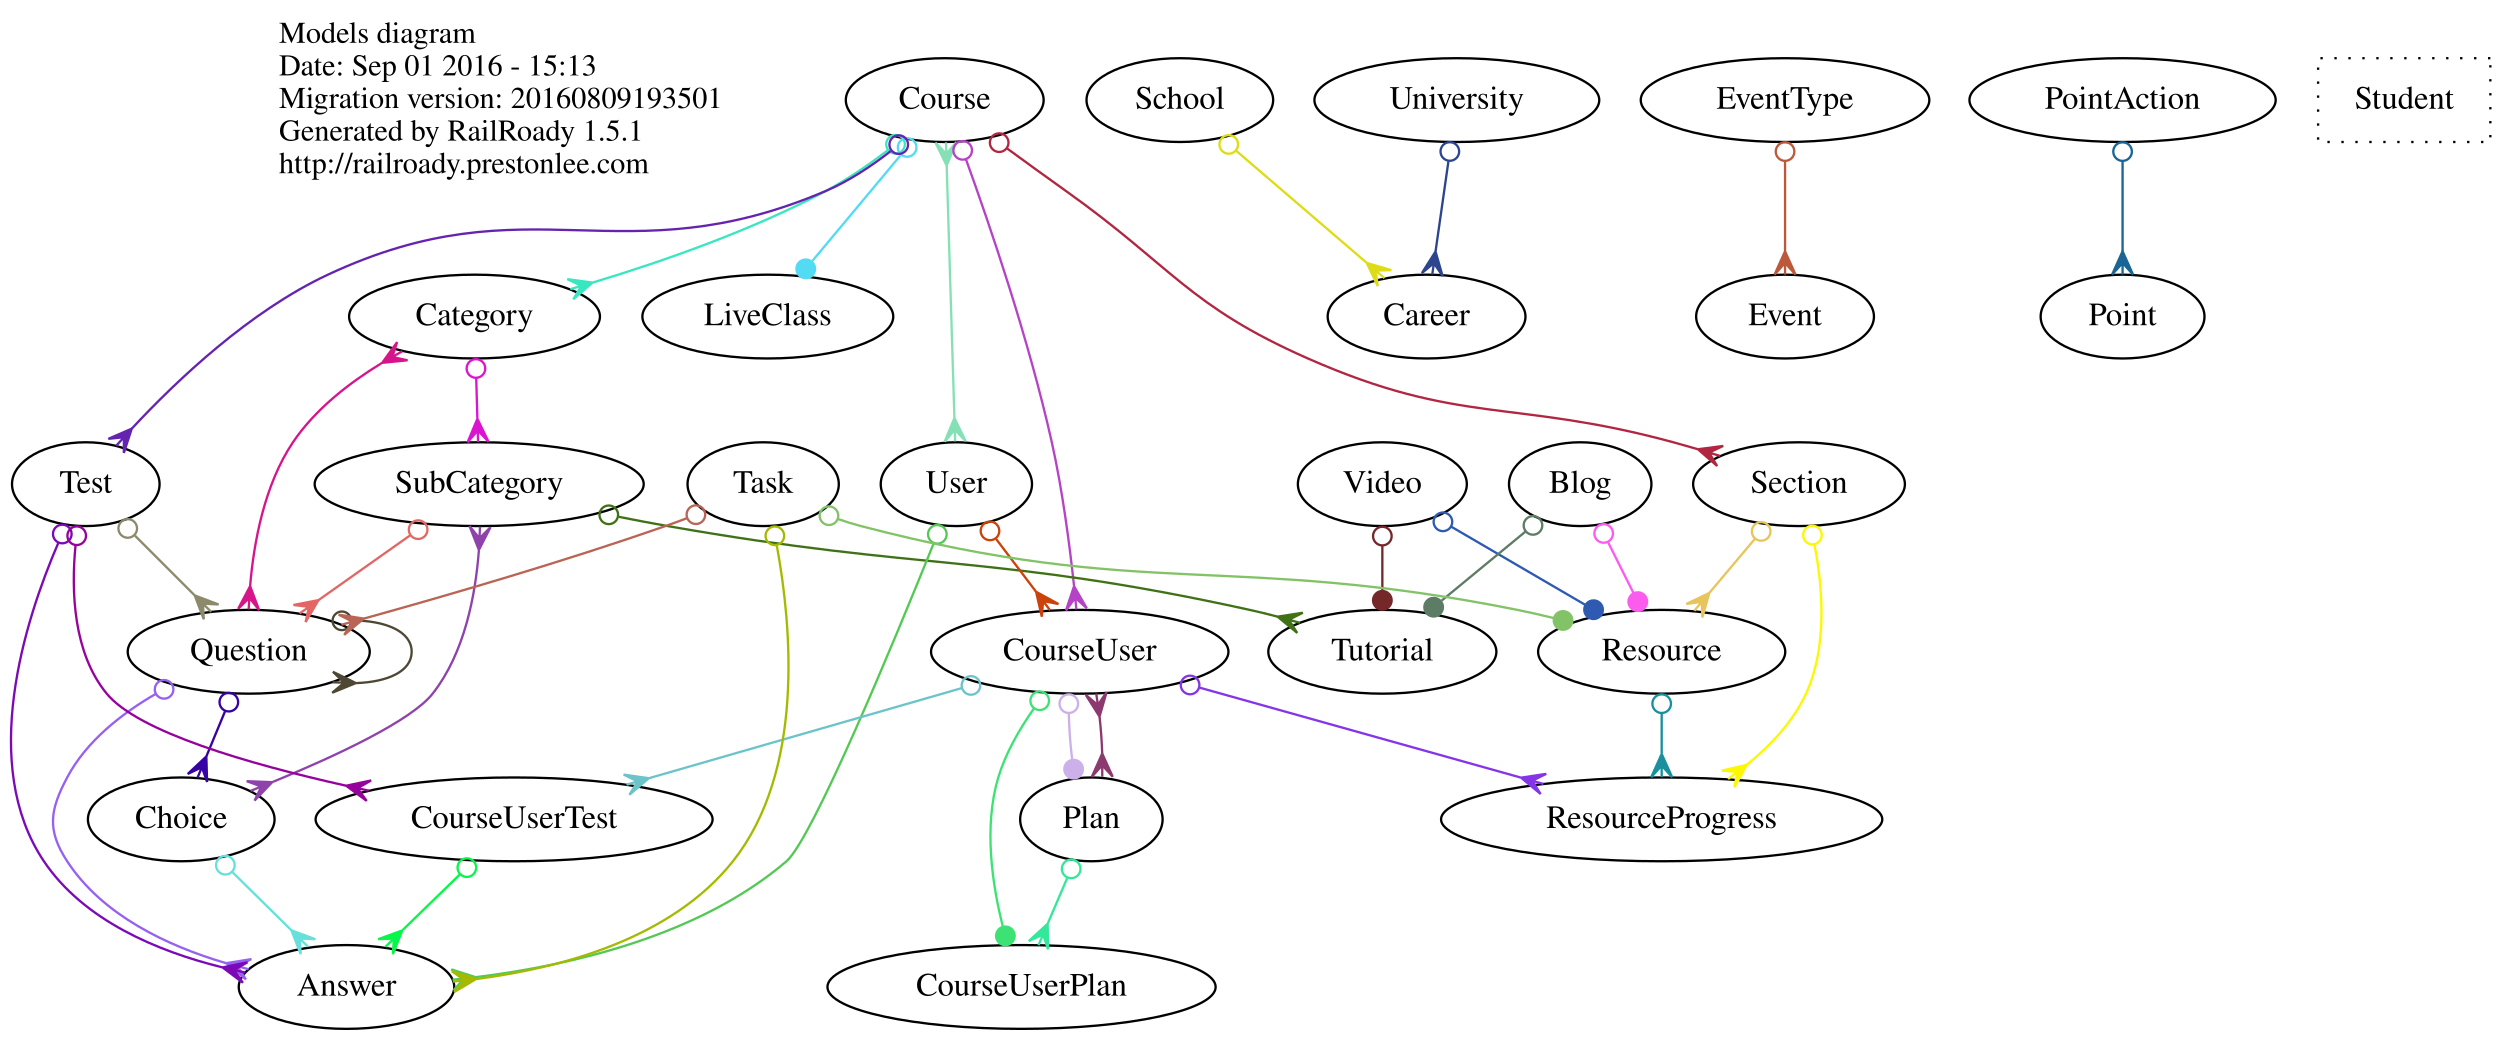
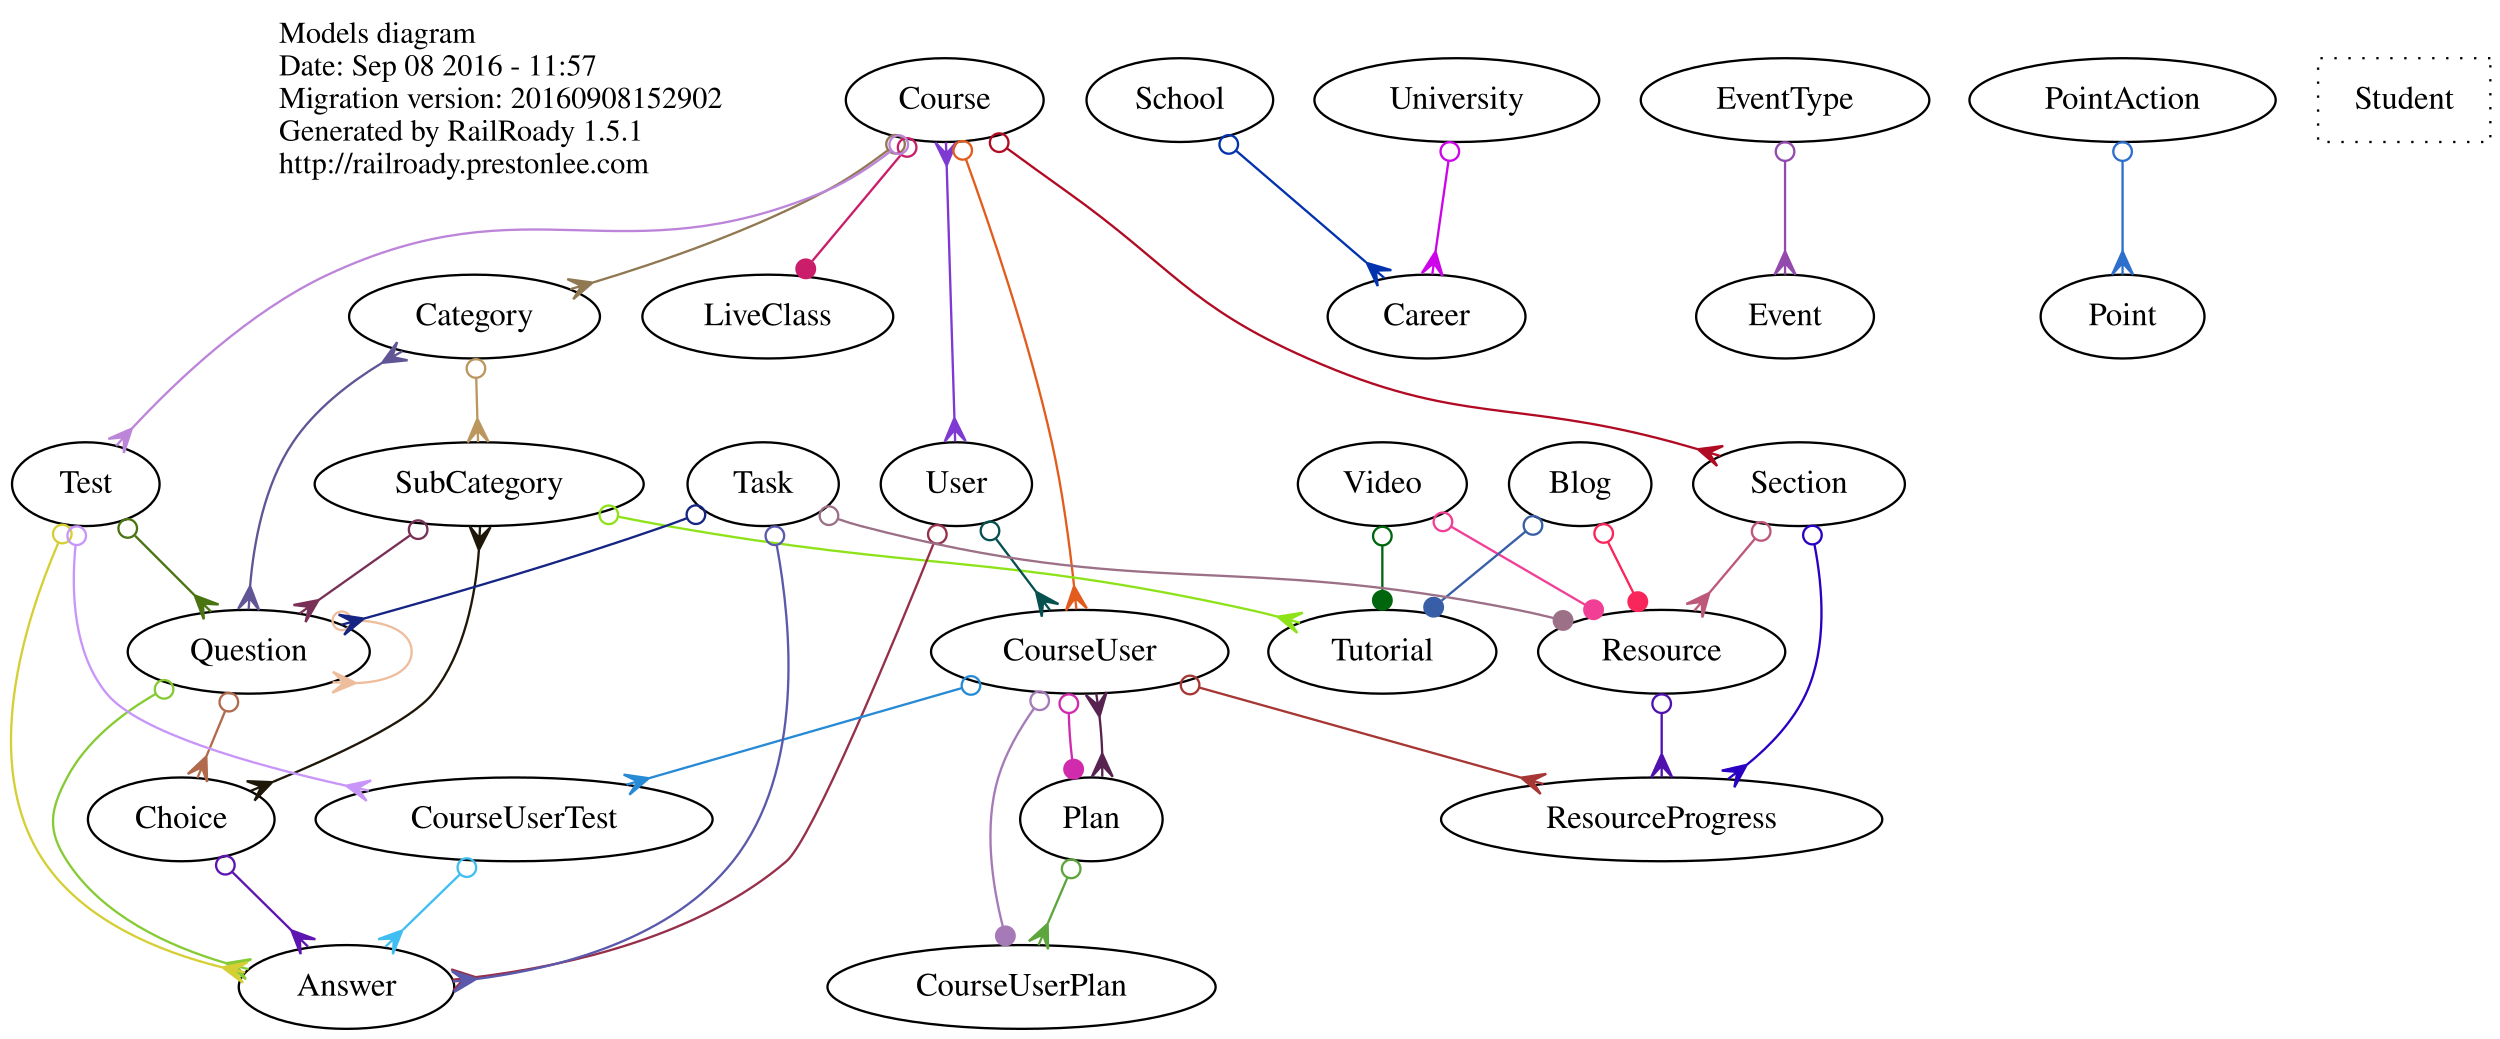
<svg xmlns="http://www.w3.org/2000/svg" width="1074pt" height="446pt" viewBox="0.00 0.00 1073.71 446.00">
  <g id="graph0" class="graph" transform="scale(1 1) rotate(0) translate(4 442)">
    <polygon fill="none" stroke="none" points="-4,4 -4,-442 1069.71,-442 1069.71,4 -4,4" />
    <g id="node1" class="node">
      <text text-anchor="start" x="115.712" y="-423.6" font-family="Times,serif" font-size="13.00">Models diagram</text>
-       <text text-anchor="start" x="115.712" y="-409.6" font-family="Times,serif" font-size="13.00">Date: Sep 01 2016 - 15:13</text>
-       <text text-anchor="start" x="115.712" y="-395.6" font-family="Times,serif" font-size="13.00">Migration version: 20160809193501</text>
+       <text text-anchor="start" x="115.712" y="-409.6" font-family="Times,serif" font-size="13.00">Date: Sep 08 2016 - 11:57</text>
+       <text text-anchor="start" x="115.712" y="-395.6" font-family="Times,serif" font-size="13.00">Migration version: 20160908152902</text>
      <text text-anchor="start" x="115.712" y="-381.6" font-family="Times,serif" font-size="13.00">Generated by RailRoady 1.5.1</text>
      <text text-anchor="start" x="115.712" y="-367.6" font-family="Times,serif" font-size="13.00">http://railroady.prestonlee.com</text>
    </g>
    <g id="node2" class="node">
      <ellipse fill="none" stroke="black" cx="401.712" cy="-399" rx="42.494" ry="18" />
      <text text-anchor="middle" x="401.712" y="-395.3" font-family="Times,serif" font-size="14.00">Course</text>
    </g>
    <g id="node4" class="node">
      <ellipse fill="none" stroke="black" cx="199.712" cy="-306" rx="53.891" ry="18" />
      <text text-anchor="middle" x="199.712" y="-302.3" font-family="Times,serif" font-size="14.00">Category</text>
    </g>
    <g id="edge1" class="edge">
-       <path fill="none" stroke="#38e7bf" d="M377.235,-377.415C369.136,-371.259 359.851,-364.862 350.712,-360 318.98,-343.117 280.755,-329.762 250.705,-320.681" />
-       <ellipse fill="none" stroke="#38e7bf" cx="380.577" cy="-380.027" rx="4" ry="4" />
-       <polygon fill="#38e7bf" stroke="#38e7bf" points="250.438,-320.602 242.125,-313.451 245.643,-319.184 240.849,-317.766 240.849,-317.766 240.849,-317.766 245.643,-319.184 239.573,-322.082 250.438,-320.602 250.438,-320.602" />
+       <path fill="none" stroke="#907852" d="M377.235,-377.415C369.136,-371.259 359.851,-364.862 350.712,-360 318.98,-343.117 280.755,-329.762 250.705,-320.681" />
+       <ellipse fill="none" stroke="#907852" cx="380.577" cy="-380.027" rx="4" ry="4" />
+       <polygon fill="#907852" stroke="#907852" points="250.438,-320.602 242.125,-313.451 245.643,-319.184 240.849,-317.766 240.849,-317.766 240.849,-317.766 245.643,-319.184 239.573,-322.082 250.438,-320.602 250.438,-320.602" />
    </g>
    <g id="node8" class="node">
      <ellipse fill="none" stroke="black" cx="406.712" cy="-234" rx="32.494" ry="18" />
      <text text-anchor="middle" x="406.712" y="-230.3" font-family="Times,serif" font-size="14.00">User</text>
    </g>
    <g id="edge4" class="edge">
-       <path fill="none" stroke="#85e1b5" d="M402.547,-370.791C403.467,-340.795 404.939,-292.803 405.865,-262.638" />
-       <polygon fill="#85e1b5" stroke="#85e1b5" points="402.545,-370.869 397.74,-380.726 402.391,-375.867 402.238,-380.864 402.238,-380.864 402.238,-380.864 402.391,-375.867 406.736,-381.002 402.545,-370.869 402.545,-370.869" />
-       <polygon fill="#85e1b5" stroke="#85e1b5" points="405.872,-262.392 410.677,-252.535 406.026,-257.394 406.179,-252.397 406.179,-252.397 406.179,-252.397 406.026,-257.394 401.681,-252.259 405.872,-262.392 405.872,-262.392" />
+       <path fill="none" stroke="#7d39d1" d="M402.547,-370.791C403.467,-340.795 404.939,-292.803 405.865,-262.638" />
+       <polygon fill="#7d39d1" stroke="#7d39d1" points="402.545,-370.869 397.74,-380.726 402.391,-375.867 402.238,-380.864 402.238,-380.864 402.238,-380.864 402.391,-375.867 406.736,-381.002 402.545,-370.869 402.545,-370.869" />
+       <polygon fill="#7d39d1" stroke="#7d39d1" points="405.872,-262.392 410.677,-252.535 406.026,-257.394 406.179,-252.397 406.179,-252.397 406.179,-252.397 406.026,-257.394 401.681,-252.259 405.872,-262.392 405.872,-262.392" />
    </g>
    <g id="node10" class="node">
      <ellipse fill="none" stroke="black" cx="325.712" cy="-306" rx="53.891" ry="18" />
      <text text-anchor="middle" x="325.712" y="-302.3" font-family="Times,serif" font-size="14.00">LiveClass</text>
    </g>
    <g id="edge6" class="edge">
-       <path fill="none" stroke="#52dbf2" d="M382.652,-375.177C371.097,-361.342 356.404,-343.749 344.838,-329.9" />
-       <ellipse fill="none" stroke="#52dbf2" cx="385.561" cy="-378.661" rx="4" ry="4" />
-       <ellipse fill="#52dbf2" stroke="#52dbf2" cx="342.002" cy="-326.505" rx="4" ry="4" />
+       <path fill="none" stroke="#ca1d6a" d="M382.652,-375.177C371.097,-361.342 356.404,-343.749 344.838,-329.9" />
+       <ellipse fill="none" stroke="#ca1d6a" cx="385.561" cy="-378.661" rx="4" ry="4" />
+       <ellipse fill="#ca1d6a" stroke="#ca1d6a" cx="342.002" cy="-326.505" rx="4" ry="4" />
    </g>
    <g id="node16" class="node">
      <ellipse fill="none" stroke="black" cx="32.712" cy="-234" rx="31.695" ry="18" />
      <text text-anchor="middle" x="32.712" y="-230.3" font-family="Times,serif" font-size="14.00">Test</text>
    </g>
    <g id="edge5" class="edge">
-       <path fill="none" stroke="#6424b0" d="M378.497,-377.075C370.245,-370.663 360.55,-364.2 350.712,-360 262.011,-322.13 224.086,-364.841 136.712,-324 103.114,-308.295 71.83,-278.663 52.525,-257.92" />
-       <ellipse fill="none" stroke="#6424b0" cx="381.954" cy="-379.878" rx="4" ry="4" />
-       <polygon fill="#6424b0" stroke="#6424b0" points="52.462,-257.851 49.062,-247.425 49.097,-254.152 45.733,-250.453 45.733,-250.453 45.733,-250.453 49.097,-254.152 42.404,-253.481 52.462,-257.851 52.462,-257.851" />
+       <path fill="none" stroke="#bd85d9" d="M378.497,-377.075C370.245,-370.663 360.55,-364.2 350.712,-360 262.011,-322.13 224.086,-364.841 136.712,-324 103.114,-308.295 71.83,-278.663 52.525,-257.92" />
+       <ellipse fill="none" stroke="#bd85d9" cx="381.954" cy="-379.878" rx="4" ry="4" />
+       <polygon fill="#bd85d9" stroke="#bd85d9" points="52.462,-257.851 49.062,-247.425 49.097,-254.152 45.733,-250.453 45.733,-250.453 45.733,-250.453 49.097,-254.152 42.404,-253.481 52.462,-257.851 52.462,-257.851" />
    </g>
    <g id="node23" class="node">
      <ellipse fill="none" stroke="black" cx="459.712" cy="-162" rx="63.889" ry="18" />
      <text text-anchor="middle" x="459.712" y="-158.3" font-family="Times,serif" font-size="14.00">CourseUser</text>
    </g>
    <g id="edge3" class="edge">
-       <path fill="none" stroke="#b543c5" d="M410.799,-373.648C421.177,-344.944 437.975,-295.623 447.712,-252 452.269,-231.586 455.346,-208.126 457.242,-190.419" />
-       <ellipse fill="none" stroke="#b543c5" cx="409.424" cy="-377.417" rx="4" ry="4" />
-       <polygon fill="#b543c5" stroke="#b543c5" points="457.267,-190.165 462.75,-180.668 457.77,-185.19 458.273,-180.216 458.273,-180.216 458.273,-180.216 457.77,-185.19 453.795,-179.763 457.267,-190.165 457.267,-190.165" />
+       <path fill="none" stroke="#e25d1d" d="M410.799,-373.648C421.177,-344.944 437.975,-295.623 447.712,-252 452.269,-231.586 455.346,-208.126 457.242,-190.419" />
+       <ellipse fill="none" stroke="#e25d1d" cx="409.424" cy="-377.417" rx="4" ry="4" />
+       <polygon fill="#e25d1d" stroke="#e25d1d" points="457.267,-190.165 462.75,-180.668 457.77,-185.19 458.273,-180.216 458.273,-180.216 458.273,-180.216 457.77,-185.19 453.795,-179.763 457.267,-190.165 457.267,-190.165" />
    </g>
    <g id="node24" class="node">
      <ellipse fill="none" stroke="black" cx="768.712" cy="-234" rx="45.492" ry="18" />
      <text text-anchor="middle" x="768.712" y="-230.3" font-family="Times,serif" font-size="14.00">Section</text>
    </g>
    <g id="edge2" class="edge">
-       <path fill="none" stroke="#b12641" d="M428.439,-378.268C436.528,-372.351 445.455,-365.874 453.712,-360 499.522,-327.412 506.277,-310.691 557.712,-288 623.211,-259.105 645.627,-270.763 714.712,-252 718.087,-251.083 721.567,-250.093 725.057,-249.068" />
-       <ellipse fill="none" stroke="#b12641" cx="425.101" cy="-380.716" rx="4" ry="4" />
-       <polygon fill="#b12641" stroke="#b12641" points="725.269,-249.004 736.143,-250.424 730.056,-247.56 734.843,-246.115 734.843,-246.115 734.843,-246.115 730.056,-247.56 733.543,-241.807 725.269,-249.004 725.269,-249.004" />
+       <path fill="none" stroke="#b10b24" d="M428.439,-378.268C436.528,-372.351 445.455,-365.874 453.712,-360 499.522,-327.412 506.277,-310.691 557.712,-288 623.211,-259.105 645.627,-270.763 714.712,-252 718.087,-251.083 721.567,-250.093 725.057,-249.068" />
+       <ellipse fill="none" stroke="#b10b24" cx="425.101" cy="-380.716" rx="4" ry="4" />
+       <polygon fill="#b10b24" stroke="#b10b24" points="725.269,-249.004 736.143,-250.424 730.056,-247.56 734.843,-246.115 734.843,-246.115 734.843,-246.115 730.056,-247.56 733.543,-241.807 725.269,-249.004 725.269,-249.004" />
    </g>
    <g id="node3" class="node">
      <ellipse fill="none" stroke="black" cx="589.712" cy="-162" rx="48.993" ry="18" />
      <text text-anchor="middle" x="589.712" y="-158.3" font-family="Times,serif" font-size="14.00">Tutorial</text>
    </g>
    <g id="node5" class="node">
      <ellipse fill="none" stroke="black" cx="201.712" cy="-234" rx="70.688" ry="18" />
      <text text-anchor="middle" x="201.712" y="-230.3" font-family="Times,serif" font-size="14.00">SubCategory</text>
    </g>
    <g id="edge7" class="edge">
-       <path fill="none" stroke="#db14cf" d="M200.437,-279.64C200.596,-274.063 200.766,-268.132 200.927,-262.476" />
-       <ellipse fill="none" stroke="#db14cf" cx="200.321" cy="-283.698" rx="4" ry="4" />
-       <polygon fill="#db14cf" stroke="#db14cf" points="200.938,-262.1 205.722,-252.233 201.081,-257.102 201.224,-252.104 201.224,-252.104 201.224,-252.104 201.081,-257.102 196.726,-251.976 200.938,-262.1 200.938,-262.1" />
+       <path fill="none" stroke="#bb965f" d="M200.437,-279.64C200.596,-274.063 200.766,-268.132 200.927,-262.476" />
+       <ellipse fill="none" stroke="#bb965f" cx="200.321" cy="-283.698" rx="4" ry="4" />
+       <polygon fill="#bb965f" stroke="#bb965f" points="200.938,-262.1 205.722,-252.233 201.081,-257.102 201.224,-252.104 201.224,-252.104 201.224,-252.104 201.081,-257.102 196.726,-251.976 200.938,-262.1 200.938,-262.1" />
    </g>
    <g id="node9" class="node">
      <ellipse fill="none" stroke="black" cx="102.712" cy="-162" rx="51.991" ry="18" />
      <text text-anchor="middle" x="102.712" y="-158.3" font-family="Times,serif" font-size="14.00">Question</text>
    </g>
    <g id="edge8" class="edge">
-       <path fill="none" stroke="#d6158a" d="M159.664,-285.918C145.691,-277.384 131.157,-266.041 121.712,-252 109.418,-233.723 104.88,-208.958 103.296,-190.192" />
-       <polygon fill="#d6158a" stroke="#d6158a" points="160.038,-286.133 166.462,-295.021 164.372,-288.627 168.706,-291.121 168.706,-291.121 168.706,-291.121 164.372,-288.627 170.95,-287.22 160.038,-286.133 160.038,-286.133" />
-       <polygon fill="#d6158a" stroke="#d6158a" points="103.295,-190.178 107.17,-179.919 102.987,-185.187 102.678,-180.197 102.678,-180.197 102.678,-180.197 102.987,-185.187 98.187,-180.474 103.295,-190.178 103.295,-190.178" />
+       <path fill="none" stroke="#615596" d="M159.664,-285.918C145.691,-277.384 131.157,-266.041 121.712,-252 109.418,-233.723 104.88,-208.958 103.296,-190.192" />
+       <polygon fill="#615596" stroke="#615596" points="160.038,-286.133 166.462,-295.021 164.372,-288.627 168.706,-291.121 168.706,-291.121 168.706,-291.121 164.372,-288.627 170.95,-287.22 160.038,-286.133 160.038,-286.133" />
+       <polygon fill="#615596" stroke="#615596" points="103.295,-190.178 107.17,-179.919 102.987,-185.187 102.678,-180.197 102.678,-180.197 102.678,-180.197 102.987,-185.187 98.187,-180.474 103.295,-190.178 103.295,-190.178" />
    </g>
    <g id="edge11" class="edge">
-       <path fill="none" stroke="#407117" d="M261.718,-219.96C268.782,-218.557 275.899,-217.204 282.712,-216 393.256,-196.461 423.074,-204.107 532.712,-180 536.573,-179.151 540.554,-178.176 544.533,-177.131" />
-       <ellipse fill="none" stroke="#407117" cx="257.391" cy="-220.833" rx="4" ry="4" />
-       <polygon fill="#407117" stroke="#407117" points="544.708,-177.083 555.545,-178.762 549.528,-175.753 554.348,-174.424 554.348,-174.424 554.348,-174.424 549.528,-175.753 553.151,-170.086 544.708,-177.083 544.708,-177.083" />
+       <path fill="none" stroke="#8ee21a" d="M261.718,-219.96C268.782,-218.557 275.899,-217.204 282.712,-216 393.256,-196.461 423.074,-204.107 532.712,-180 536.573,-179.151 540.554,-178.176 544.533,-177.131" />
+       <ellipse fill="none" stroke="#8ee21a" cx="257.391" cy="-220.833" rx="4" ry="4" />
+       <polygon fill="#8ee21a" stroke="#8ee21a" points="544.708,-177.083 555.545,-178.762 549.528,-175.753 554.348,-174.424 554.348,-174.424 554.348,-174.424 549.528,-175.753 553.151,-170.086 544.708,-177.083 544.708,-177.083" />
    </g>
    <g id="node7" class="node">
      <ellipse fill="none" stroke="black" cx="73.713" cy="-90" rx="40.094" ry="18" />
      <text text-anchor="middle" x="73.713" y="-86.3" font-family="Times,serif" font-size="14.00">Choice</text>
    </g>
    <g id="edge10" class="edge">
-       <path fill="none" stroke="#8f42ab" d="M201.58,-205.566C200.154,-186.485 195.468,-161.44 181.712,-144 172.497,-132.316 140.077,-117.217 113.142,-106.126" />
-       <polygon fill="#8f42ab" stroke="#8f42ab" points="201.589,-205.75 197.585,-215.959 201.834,-210.744 202.08,-215.738 202.08,-215.738 202.08,-215.738 201.834,-210.744 206.575,-215.517 201.589,-205.75 201.589,-205.75" />
-       <polygon fill="#8f42ab" stroke="#8f42ab" points="112.79,-105.984 105.206,-98.063 108.154,-104.109 103.519,-102.235 103.519,-102.235 103.519,-102.235 108.154,-104.109 101.832,-106.407 112.79,-105.984 112.79,-105.984" />
+       <path fill="none" stroke="#1e1708" d="M201.58,-205.566C200.154,-186.485 195.468,-161.44 181.712,-144 172.497,-132.316 140.077,-117.217 113.142,-106.126" />
+       <polygon fill="#1e1708" stroke="#1e1708" points="201.589,-205.75 197.585,-215.959 201.834,-210.744 202.08,-215.738 202.08,-215.738 202.08,-215.738 201.834,-210.744 206.575,-215.517 201.589,-205.75 201.589,-205.75" />
+       <polygon fill="#1e1708" stroke="#1e1708" points="112.79,-105.984 105.206,-98.063 108.154,-104.109 103.519,-102.235 103.519,-102.235 103.519,-102.235 108.154,-104.109 101.832,-106.407 112.79,-105.984 112.79,-105.984" />
    </g>
    <g id="edge9" class="edge">
-       <path fill="none" stroke="#e36664" d="M171.979,-211.976C159.583,-203.211 145.208,-193.047 132.777,-184.258" />
-       <ellipse fill="none" stroke="#e36664" cx="175.485" cy="-214.455" rx="4" ry="4" />
-       <polygon fill="#e36664" stroke="#e36664" points="132.695,-184.2 127.128,-174.752 128.613,-181.313 124.53,-178.427 124.53,-178.427 124.53,-178.427 128.613,-181.313 121.932,-182.101 132.695,-184.2 132.695,-184.2" />
+       <path fill="none" stroke="#783056" d="M171.979,-211.976C159.583,-203.211 145.208,-193.047 132.777,-184.258" />
+       <ellipse fill="none" stroke="#783056" cx="175.485" cy="-214.455" rx="4" ry="4" />
+       <polygon fill="#783056" stroke="#783056" points="132.695,-184.2 127.128,-174.752 128.613,-181.313 124.53,-178.427 124.53,-178.427 124.53,-178.427 128.613,-181.313 121.932,-182.101 132.695,-184.2 132.695,-184.2" />
    </g>
    <g id="node6" class="node">
      <ellipse fill="none" stroke="black" cx="464.712" cy="-90" rx="30.595" ry="18" />
      <text text-anchor="middle" x="464.712" y="-86.3" font-family="Times,serif" font-size="14.00">Plan</text>
    </g>
    <g id="edge13" class="edge">
-       <path fill="none" stroke="#8c3970" d="M469.363,-118.355C469.194,-123.499 468.806,-128.873 468.231,-134.005" />
-       <polygon fill="#8c3970" stroke="#8c3970" points="469.363,-118.275 473.891,-108.288 469.377,-113.275 469.391,-108.275 469.391,-108.275 469.391,-108.275 469.377,-113.275 464.891,-108.263 469.363,-118.275 469.363,-118.275" />
-       <polygon fill="#8c3970" stroke="#8c3970" points="468.21,-134.155 462.346,-143.421 467.506,-139.105 466.801,-144.055 466.801,-144.055 466.801,-144.055 467.506,-139.105 471.256,-144.689 468.21,-134.155 468.21,-134.155" />
+       <path fill="none" stroke="#582350" d="M469.363,-118.355C469.194,-123.499 468.806,-128.873 468.231,-134.005" />
+       <polygon fill="#582350" stroke="#582350" points="469.363,-118.275 473.891,-108.288 469.377,-113.275 469.391,-108.275 469.391,-108.275 469.391,-108.275 469.377,-113.275 464.891,-108.263 469.363,-118.275 469.363,-118.275" />
+       <polygon fill="#582350" stroke="#582350" points="468.21,-134.155 462.346,-143.421 467.506,-139.105 466.801,-144.055 466.801,-144.055 466.801,-144.055 467.506,-139.105 471.256,-144.689 468.21,-134.155 468.21,-134.155" />
    </g>
    <g id="node25" class="node">
      <ellipse fill="none" stroke="black" cx="434.712" cy="-18" rx="83.386" ry="18" />
      <text text-anchor="middle" x="434.712" y="-14.3" font-family="Times,serif" font-size="14.00">CourseUserPlan</text>
    </g>
    <g id="edge12" class="edge">
-       <path fill="none" stroke="#33e89a" d="M454.332,-64.778C451.66,-58.544 448.772,-51.805 446.054,-45.463" />
-       <ellipse fill="none" stroke="#33e89a" cx="456.027" cy="-68.734" rx="4" ry="4" />
-       <polygon fill="#33e89a" stroke="#33e89a" points="445.919,-45.148 446.116,-34.184 443.949,-40.552 441.979,-35.956 441.979,-35.956 441.979,-35.956 443.949,-40.552 437.843,-37.729 445.919,-45.148 445.919,-45.148" />
+       <path fill="none" stroke="#5da53d" d="M454.332,-64.778C451.66,-58.544 448.772,-51.805 446.054,-45.463" />
+       <ellipse fill="none" stroke="#5da53d" cx="456.027" cy="-68.734" rx="4" ry="4" />
+       <polygon fill="#5da53d" stroke="#5da53d" points="445.919,-45.148 446.116,-34.184 443.949,-40.552 441.979,-35.956 441.979,-35.956 441.979,-35.956 443.949,-40.552 437.843,-37.729 445.919,-45.148 445.919,-45.148" />
    </g>
    <g id="node14" class="node">
      <ellipse fill="none" stroke="black" cx="144.712" cy="-18" rx="46.292" ry="18" />
      <text text-anchor="middle" x="144.712" y="-14.3" font-family="Times,serif" font-size="14.00">Answer</text>
    </g>
    <g id="edge14" class="edge">
-       <path fill="none" stroke="#66e0db" d="M95.742,-67.281C103.758,-59.378 112.849,-50.414 121.004,-42.374" />
-       <ellipse fill="none" stroke="#66e0db" cx="92.672" cy="-70.308" rx="4" ry="4" />
-       <polygon fill="#66e0db" stroke="#66e0db" points="121.051,-42.328 131.332,-38.511 124.612,-38.817 128.173,-35.307 128.173,-35.307 128.173,-35.307 124.612,-38.817 125.013,-32.102 121.051,-42.328 121.051,-42.328" />
+       <path fill="none" stroke="#5e14b0" d="M95.742,-67.281C103.758,-59.378 112.849,-50.414 121.004,-42.374" />
+       <ellipse fill="none" stroke="#5e14b0" cx="92.672" cy="-70.308" rx="4" ry="4" />
+       <polygon fill="#5e14b0" stroke="#5e14b0" points="121.051,-42.328 131.332,-38.511 124.612,-38.817 128.173,-35.307 128.173,-35.307 128.173,-35.307 124.612,-38.817 125.013,-32.102 121.051,-42.328 121.051,-42.328" />
    </g>
    <g id="edge16" class="edge">
-       <path fill="none" stroke="#54c855" d="M397.036,-208.734C379.861,-166.144 344.812,-81.526 333.712,-72 296.522,-40.082 241.471,-27.299 200.364,-22.225" />
-       <ellipse fill="none" stroke="#54c855" cx="398.533" cy="-212.459" rx="4" ry="4" />
-       <polygon fill="#54c855" stroke="#54c855" points="200.17,-22.204 190.731,-16.622 195.201,-21.649 190.232,-21.094 190.232,-21.094 190.232,-21.094 195.201,-21.649 189.733,-25.567 200.17,-22.204 200.17,-22.204" />
+       <path fill="none" stroke="#952f4a" d="M397.036,-208.734C379.861,-166.144 344.812,-81.526 333.712,-72 296.522,-40.082 241.471,-27.299 200.364,-22.225" />
+       <ellipse fill="none" stroke="#952f4a" cx="398.533" cy="-212.459" rx="4" ry="4" />
+       <polygon fill="#952f4a" stroke="#952f4a" points="200.17,-22.204 190.731,-16.622 195.201,-21.649 190.232,-21.094 190.232,-21.094 190.232,-21.094 195.201,-21.649 189.733,-25.567 200.17,-22.204 200.17,-22.204" />
    </g>
    <g id="edge15" class="edge">
-       <path fill="none" stroke="#cb430a" d="M423.742,-210.509C429.169,-203.341 435.206,-195.367 440.761,-188.03" />
-       <ellipse fill="none" stroke="#cb430a" cx="421.154" cy="-213.927" rx="4" ry="4" />
-       <polygon fill="#cb430a" stroke="#cb430a" points="440.958,-187.77 450.582,-182.514 443.976,-183.784 446.995,-179.797 446.995,-179.797 446.995,-179.797 443.976,-183.784 443.407,-177.081 440.958,-187.77 440.958,-187.77" />
+       <path fill="none" stroke="#065150" d="M423.742,-210.509C429.169,-203.341 435.206,-195.367 440.761,-188.03" />
+       <ellipse fill="none" stroke="#065150" cx="421.154" cy="-213.927" rx="4" ry="4" />
+       <polygon fill="#065150" stroke="#065150" points="440.958,-187.77 450.582,-182.514 443.976,-183.784 446.995,-179.797 446.995,-179.797 446.995,-179.797 443.976,-183.784 443.407,-177.081 440.958,-187.77 440.958,-187.77" />
    </g>
    <g id="edge18" class="edge">
-       <path fill="none" stroke="#3602a3" d="M92.534,-136.431C89.958,-130.214 87.183,-123.514 84.575,-117.22" />
-       <ellipse fill="none" stroke="#3602a3" cx="94.161" cy="-140.36" rx="4" ry="4" />
-       <polygon fill="#3602a3" stroke="#3602a3" points="84.495,-117.028 84.825,-106.067 82.582,-112.408 80.668,-107.789 80.668,-107.789 80.668,-107.789 82.582,-112.408 76.511,-109.511 84.495,-117.028 84.495,-117.028" />
+       <path fill="none" stroke="#b16a4b" d="M92.534,-136.431C89.958,-130.214 87.183,-123.514 84.575,-117.22" />
+       <ellipse fill="none" stroke="#b16a4b" cx="94.161" cy="-140.36" rx="4" ry="4" />
+       <polygon fill="#b16a4b" stroke="#b16a4b" points="84.495,-117.028 84.825,-106.067 82.582,-112.408 80.668,-107.789 80.668,-107.789 80.668,-107.789 82.582,-112.408 76.511,-109.511 84.495,-117.028 84.495,-117.028" />
    </g>
    <g id="edge19" class="edge">
-       <path fill="none" stroke="#4e4733" d="M146.95,-175.498C161.303,-175.398 172.708,-170.899 172.708,-162 172.708,-153.513 162.334,-149.028 148.923,-148.544" />
-       <ellipse fill="none" stroke="#4e4733" cx="142.722" cy="-175.294" rx="4" ry="4" />
-       <polygon fill="#4e4733" stroke="#4e4733" points="148.72,-148.551 138.57,-144.402 143.724,-148.725 138.727,-148.899 138.727,-148.899 138.727,-148.899 143.724,-148.725 138.883,-153.396 148.72,-148.551 148.72,-148.551" />
+       <path fill="none" stroke="#eebd9d" d="M146.95,-175.498C161.303,-175.398 172.708,-170.899 172.708,-162 172.708,-153.513 162.334,-149.028 148.923,-148.544" />
+       <ellipse fill="none" stroke="#eebd9d" cx="142.722" cy="-175.294" rx="4" ry="4" />
+       <polygon fill="#eebd9d" stroke="#eebd9d" points="148.72,-148.551 138.57,-144.402 143.724,-148.725 138.727,-148.899 138.727,-148.899 138.727,-148.899 143.724,-148.725 138.883,-153.396 148.72,-148.551 148.72,-148.551" />
    </g>
    <g id="edge17" class="edge">
-       <path fill="none" stroke="#9661f1" d="M62.706,-143.871C48,-135.373 32.943,-123.543 24.712,-108 17.225,-93.86 15.978,-85.406 24.712,-72 39.859,-48.753 67.766,-35.629 92.858,-28.258" />
-       <ellipse fill="none" stroke="#9661f1" cx="66.353" cy="-145.861" rx="4" ry="4" />
-       <polygon fill="#9661f1" stroke="#9661f1" points="93.009,-28.217 103.835,-29.961 97.837,-26.917 102.665,-25.616 102.665,-25.616 102.665,-25.616 97.837,-26.917 101.495,-21.271 93.009,-28.217 93.009,-28.217" />
+       <path fill="none" stroke="#86cb34" d="M62.706,-143.871C48,-135.373 32.943,-123.543 24.712,-108 17.225,-93.86 15.978,-85.406 24.712,-72 39.859,-48.753 67.766,-35.629 92.858,-28.258" />
+       <ellipse fill="none" stroke="#86cb34" cx="66.353" cy="-145.861" rx="4" ry="4" />
+       <polygon fill="#86cb34" stroke="#86cb34" points="93.009,-28.217 103.835,-29.961 97.837,-26.917 102.665,-25.616 102.665,-25.616 102.665,-25.616 97.837,-26.917 101.495,-21.271 93.009,-28.217 93.009,-28.217" />
    </g>
    <g id="node11" class="node">
      <ellipse fill="none" stroke="black" cx="608.712" cy="-306" rx="42.494" ry="18" />
      <text text-anchor="middle" x="608.712" y="-302.3" font-family="Times,serif" font-size="14.00">Career</text>
    </g>
    <g id="node12" class="node">
      <ellipse fill="none" stroke="black" cx="762.712" cy="-399" rx="61.99" ry="18" />
      <text text-anchor="middle" x="762.712" y="-395.3" font-family="Times,serif" font-size="14.00">EventType</text>
    </g>
    <g id="node26" class="node">
      <ellipse fill="none" stroke="black" cx="762.712" cy="-306" rx="38.194" ry="18" />
      <text text-anchor="middle" x="762.712" y="-302.3" font-family="Times,serif" font-size="14.00">Event</text>
    </g>
    <g id="edge20" class="edge">
-       <path fill="none" stroke="#bc593b" d="M762.712,-372.729C762.712,-360.725 762.712,-346.362 762.712,-334.129" />
-       <ellipse fill="none" stroke="#bc593b" cx="762.713" cy="-376.884" rx="4" ry="4" />
-       <polygon fill="#bc593b" stroke="#bc593b" points="762.713,-334.04 767.212,-324.04 762.713,-329.04 762.712,-324.04 762.712,-324.04 762.712,-324.04 762.713,-329.04 758.212,-324.04 762.713,-334.04 762.713,-334.04" />
+       <path fill="none" stroke="#924bac" d="M762.712,-372.729C762.712,-360.725 762.712,-346.362 762.712,-334.129" />
+       <ellipse fill="none" stroke="#924bac" cx="762.713" cy="-376.884" rx="4" ry="4" />
+       <polygon fill="#924bac" stroke="#924bac" points="762.713,-334.04 767.212,-324.04 762.713,-329.04 762.712,-324.04 762.712,-324.04 762.712,-324.04 762.713,-329.04 758.212,-324.04 762.713,-334.04 762.713,-334.04" />
    </g>
    <g id="node13" class="node">
      <ellipse fill="none" stroke="black" cx="589.712" cy="-234" rx="36.294" ry="18" />
      <text text-anchor="middle" x="589.712" y="-230.3" font-family="Times,serif" font-size="14.00">Video</text>
    </g>
    <g id="edge22" class="edge">
-       <path fill="none" stroke="#74282a" d="M589.712,-207.64C589.712,-201.348 589.712,-194.605 589.712,-188.316" />
-       <ellipse fill="none" stroke="#74282a" cx="589.713" cy="-211.697" rx="4" ry="4" />
-       <ellipse fill="#74282a" stroke="#74282a" cx="589.713" cy="-184.104" rx="4" ry="4" />
+       <path fill="none" stroke="#00660d" d="M589.712,-207.64C589.712,-201.348 589.712,-194.605 589.712,-188.316" />
+       <ellipse fill="none" stroke="#00660d" cx="589.713" cy="-211.697" rx="4" ry="4" />
+       <ellipse fill="#00660d" stroke="#00660d" cx="589.713" cy="-184.104" rx="4" ry="4" />
    </g>
    <g id="node28" class="node">
      <ellipse fill="none" stroke="black" cx="709.712" cy="-162" rx="53.091" ry="18" />
      <text text-anchor="middle" x="709.712" y="-158.3" font-family="Times,serif" font-size="14.00">Resource</text>
    </g>
    <g id="edge21" class="edge">
-       <path fill="none" stroke="#2e5ab2" d="M619.287,-215.748C636.778,-205.545 658.959,-192.606 676.976,-182.096" />
-       <ellipse fill="none" stroke="#2e5ab2" cx="615.739" cy="-217.818" rx="4" ry="4" />
-       <ellipse fill="#2e5ab2" stroke="#2e5ab2" cx="680.454" cy="-180.067" rx="4" ry="4" />
+       <path fill="none" stroke="#f13f96" d="M619.287,-215.748C636.778,-205.545 658.959,-192.606 676.976,-182.096" />
+       <ellipse fill="none" stroke="#f13f96" cx="615.739" cy="-217.818" rx="4" ry="4" />
+       <ellipse fill="#f13f96" stroke="#f13f96" cx="680.454" cy="-180.067" rx="4" ry="4" />
    </g>
    <g id="node15" class="node">
      <ellipse fill="none" stroke="black" cx="907.712" cy="-306" rx="35.194" ry="18" />
      <text text-anchor="middle" x="907.712" y="-302.3" font-family="Times,serif" font-size="14.00">Point</text>
    </g>
    <g id="edge23" class="edge">
-       <path fill="none" stroke="#8d8a6c" d="M53.825,-211.888C61.874,-203.839 71.093,-194.62 79.34,-186.373" />
-       <ellipse fill="none" stroke="#8d8a6c" cx="50.73" cy="-214.983" rx="4" ry="4" />
-       <polygon fill="#8d8a6c" stroke="#8d8a6c" points="79.508,-186.205 89.761,-182.316 83.043,-182.669 86.579,-179.134 86.579,-179.134 86.579,-179.134 83.043,-182.669 83.397,-175.952 79.508,-186.205 79.508,-186.205" />
+       <path fill="none" stroke="#4a7311" d="M53.825,-211.888C61.874,-203.839 71.093,-194.62 79.34,-186.373" />
+       <ellipse fill="none" stroke="#4a7311" cx="50.73" cy="-214.983" rx="4" ry="4" />
+       <polygon fill="#4a7311" stroke="#4a7311" points="79.508,-186.205 89.761,-182.316 83.043,-182.669 86.579,-179.134 86.579,-179.134 86.579,-179.134 83.043,-182.669 83.397,-175.952 79.508,-186.205 79.508,-186.205" />
    </g>
    <g id="edge24" class="edge">
-       <path fill="none" stroke="#7b09b6" d="M20.878,-208.698C6.34,-174.983 -13.178,-113.49 14.713,-72 31.788,-46.599 63.393,-33.365 91.164,-26.473" />
-       <ellipse fill="none" stroke="#7b09b6" cx="22.619" cy="-212.595" rx="4" ry="4" />
-       <polygon fill="#7b09b6" stroke="#7b09b6" points="91.433,-26.413 102.179,-28.6 96.31,-25.311 101.188,-24.21 101.188,-24.21 101.188,-24.21 96.31,-25.311 100.197,-19.821 91.433,-26.413 91.433,-26.413" />
+       <path fill="none" stroke="#d5cf35" d="M20.878,-208.698C6.34,-174.983 -13.178,-113.49 14.713,-72 31.788,-46.599 63.393,-33.365 91.164,-26.473" />
+       <ellipse fill="none" stroke="#d5cf35" cx="22.619" cy="-212.595" rx="4" ry="4" />
+       <polygon fill="#d5cf35" stroke="#d5cf35" points="91.433,-26.413 102.179,-28.6 96.31,-25.311 101.188,-24.21 101.188,-24.21 101.188,-24.21 96.31,-25.311 100.197,-19.821 91.433,-26.413 91.433,-26.413" />
    </g>
    <g id="node20" class="node">
      <ellipse fill="none" stroke="black" cx="216.712" cy="-90" rx="85.285" ry="18" />
      <text text-anchor="middle" x="216.712" y="-86.3" font-family="Times,serif" font-size="14.00">CourseUserTest</text>
    </g>
    <g id="edge25" class="edge">
-       <path fill="none" stroke="#96039c" d="M28.301,-207.659C26.396,-188.116 27.267,-161.547 41.712,-144 55.208,-127.607 102.386,-113.874 144.359,-104.497" />
-       <ellipse fill="none" stroke="#96039c" cx="28.81" cy="-211.85" rx="4" ry="4" />
-       <polygon fill="#96039c" stroke="#96039c" points="144.562,-104.453 155.29,-106.724 149.448,-103.39 154.334,-102.327 154.334,-102.327 154.334,-102.327 149.448,-103.39 153.377,-97.93 144.562,-104.453 144.562,-104.453" />
+       <path fill="none" stroke="#c895f9" d="M28.301,-207.659C26.396,-188.116 27.267,-161.547 41.712,-144 55.208,-127.607 102.386,-113.874 144.359,-104.497" />
+       <ellipse fill="none" stroke="#c895f9" cx="28.81" cy="-211.85" rx="4" ry="4" />
+       <polygon fill="#c895f9" stroke="#c895f9" points="144.562,-104.453 155.29,-106.724 149.448,-103.39 154.334,-102.327 154.334,-102.327 154.334,-102.327 149.448,-103.39 153.377,-97.93 144.562,-104.453 144.562,-104.453" />
    </g>
    <g id="node17" class="node">
      <ellipse fill="none" stroke="black" cx="674.712" cy="-234" rx="30.595" ry="18" />
      <text text-anchor="middle" x="674.712" y="-230.3" font-family="Times,serif" font-size="14.00">Blog</text>
    </g>
    <g id="edge26" class="edge">
-       <path fill="none" stroke="#5c7c66" d="M651.217,-213.651C640.011,-204.423 626.585,-193.366 615.14,-183.941" />
-       <ellipse fill="none" stroke="#5c7c66" cx="654.424" cy="-216.292" rx="4" ry="4" />
-       <ellipse fill="#5c7c66" stroke="#5c7c66" cx="611.75" cy="-181.149" rx="4" ry="4" />
+       <path fill="none" stroke="#385ea7" d="M651.217,-213.651C640.011,-204.423 626.585,-193.366 615.14,-183.941" />
+       <ellipse fill="none" stroke="#385ea7" cx="654.424" cy="-216.292" rx="4" ry="4" />
+       <ellipse fill="#385ea7" stroke="#385ea7" cx="611.75" cy="-181.149" rx="4" ry="4" />
    </g>
    <g id="edge27" class="edge">
-       <path fill="none" stroke="#fb5ced" d="M686.681,-209.062C690.195,-202.034 694.041,-194.343 697.566,-187.293" />
-       <ellipse fill="none" stroke="#fb5ced" cx="684.796" cy="-212.833" rx="4" ry="4" />
-       <ellipse fill="#fb5ced" stroke="#fb5ced" cx="699.446" cy="-183.534" rx="4" ry="4" />
+       <path fill="none" stroke="#f9265c" d="M686.681,-209.062C690.195,-202.034 694.041,-194.343 697.566,-187.293" />
+       <ellipse fill="none" stroke="#f9265c" cx="684.796" cy="-212.833" rx="4" ry="4" />
+       <ellipse fill="#f9265c" stroke="#f9265c" cx="699.446" cy="-183.534" rx="4" ry="4" />
    </g>
    <g id="node18" class="node">
      <ellipse fill="none" stroke="black" cx="502.712" cy="-399" rx="40.094" ry="18" />
      <text text-anchor="middle" x="502.712" y="-395.3" font-family="Times,serif" font-size="14.00">School</text>
    </g>
    <g id="edge28" class="edge">
-       <path fill="none" stroke="#dedc16" d="M526.963,-377.181C543.625,-362.877 565.722,-343.907 582.742,-329.296" />
-       <ellipse fill="none" stroke="#dedc16" cx="523.729" cy="-379.958" rx="4" ry="4" />
-       <polygon fill="#dedc16" stroke="#dedc16" points="583.055,-329.026 593.574,-325.927 586.849,-325.77 590.643,-322.513 590.643,-322.513 590.643,-322.513 586.849,-325.77 587.712,-319.098 583.055,-329.026 583.055,-329.026" />
+       <path fill="none" stroke="#0332af" d="M526.963,-377.181C543.625,-362.877 565.722,-343.907 582.742,-329.296" />
+       <ellipse fill="none" stroke="#0332af" cx="523.729" cy="-379.958" rx="4" ry="4" />
+       <polygon fill="#0332af" stroke="#0332af" points="583.055,-329.026 593.574,-325.927 586.849,-325.77 590.643,-322.513 590.643,-322.513 590.643,-322.513 586.849,-325.77 587.712,-319.098 583.055,-329.026 583.055,-329.026" />
    </g>
    <g id="node19" class="node">
      <polygon fill="none" stroke="black" stroke-dasharray="1,5" points="1065.71,-417 991.712,-417 991.712,-381 1065.71,-381 1065.71,-417" />
      <text text-anchor="middle" x="1028.71" y="-395.3" font-family="Times,serif" font-size="14.00">Student</text>
    </g>
    <g id="edge29" class="edge">
-       <path fill="none" stroke="#06f64a" d="M193.38,-66.316C185.584,-58.736 176.879,-50.273 169.01,-42.623" />
-       <ellipse fill="none" stroke="#06f64a" cx="196.415" cy="-69.267" rx="4" ry="4" />
-       <polygon fill="#06f64a" stroke="#06f64a" points="168.655,-42.278 164.622,-32.081 165.07,-38.792 161.485,-35.307 161.485,-35.307 161.485,-35.307 165.07,-38.792 158.349,-38.533 168.655,-42.278 168.655,-42.278" />
+       <path fill="none" stroke="#41bef1" d="M193.38,-66.316C185.584,-58.736 176.879,-50.273 169.01,-42.623" />
+       <ellipse fill="none" stroke="#41bef1" cx="196.415" cy="-69.267" rx="4" ry="4" />
+       <polygon fill="#41bef1" stroke="#41bef1" points="168.655,-42.278 164.622,-32.081 165.07,-38.792 161.485,-35.307 161.485,-35.307 161.485,-35.307 165.07,-38.792 158.349,-38.533 168.655,-42.278 168.655,-42.278" />
    </g>
    <g id="node21" class="node">
      <ellipse fill="none" stroke="black" cx="907.712" cy="-399" rx="65.789" ry="18" />
      <text text-anchor="middle" x="907.712" y="-395.3" font-family="Times,serif" font-size="14.00">PointAction</text>
    </g>
    <g id="edge30" class="edge">
-       <path fill="none" stroke="#196596" d="M907.712,-372.729C907.712,-360.725 907.712,-346.362 907.712,-334.129" />
-       <ellipse fill="none" stroke="#196596" cx="907.713" cy="-376.884" rx="4" ry="4" />
-       <polygon fill="#196596" stroke="#196596" points="907.713,-334.04 912.212,-324.04 907.713,-329.04 907.712,-324.04 907.712,-324.04 907.712,-324.04 907.713,-329.04 903.212,-324.04 907.713,-334.04 907.713,-334.04" />
+       <path fill="none" stroke="#2d6fcb" d="M907.712,-372.729C907.712,-360.725 907.712,-346.362 907.712,-334.129" />
+       <ellipse fill="none" stroke="#2d6fcb" cx="907.713" cy="-376.884" rx="4" ry="4" />
+       <polygon fill="#2d6fcb" stroke="#2d6fcb" points="907.713,-334.04 912.212,-324.04 907.713,-329.04 907.712,-324.04 907.712,-324.04 907.712,-324.04 907.713,-329.04 903.212,-324.04 907.713,-334.04 907.713,-334.04" />
    </g>
    <g id="node22" class="node">
      <ellipse fill="none" stroke="black" cx="709.712" cy="-90" rx="94.783" ry="18" />
      <text text-anchor="middle" x="709.712" y="-86.3" font-family="Times,serif" font-size="14.00">ResourceProgress</text>
    </g>
    <g id="edge34" class="edge">
-       <path fill="none" stroke="#ccb0ea" d="M455.01,-135.514C455.154,-129.123 455.653,-122.273 456.439,-115.909" />
-       <ellipse fill="none" stroke="#ccb0ea" cx="455.021" cy="-139.697" rx="4" ry="4" />
-       <ellipse fill="#ccb0ea" stroke="#ccb0ea" cx="457.088" cy="-111.578" rx="4" ry="4" />
+       <path fill="none" stroke="#d12bad" d="M455.01,-135.514C455.154,-129.123 455.653,-122.273 456.439,-115.909" />
+       <ellipse fill="none" stroke="#d12bad" cx="455.021" cy="-139.697" rx="4" ry="4" />
+       <ellipse fill="#d12bad" stroke="#d12bad" cx="457.088" cy="-111.578" rx="4" ry="4" />
    </g>
    <g id="edge32" class="edge">
-       <path fill="none" stroke="#6bc4ca" d="M409.133,-146.43C369.997,-135.156 315.758,-119.532 274.837,-107.744" />
-       <ellipse fill="none" stroke="#6bc4ca" cx="412.985" cy="-147.539" rx="4" ry="4" />
-       <polygon fill="#6bc4ca" stroke="#6bc4ca" points="274.612,-107.679 266.249,-100.587 269.808,-106.295 265.003,-104.911 265.003,-104.911 265.003,-104.911 269.808,-106.295 263.757,-109.235 274.612,-107.679 274.612,-107.679" />
+       <path fill="none" stroke="#278ad5" d="M409.133,-146.43C369.997,-135.156 315.758,-119.532 274.837,-107.744" />
+       <ellipse fill="none" stroke="#278ad5" cx="412.985" cy="-147.539" rx="4" ry="4" />
+       <polygon fill="#278ad5" stroke="#278ad5" points="274.612,-107.679 266.249,-100.587 269.808,-106.295 265.003,-104.911 265.003,-104.911 265.003,-104.911 269.808,-106.295 263.757,-109.235 274.612,-107.679 274.612,-107.679" />
    </g>
    <g id="edge31" class="edge">
-       <path fill="none" stroke="#8535e8" d="M511.112,-146.608C551.143,-135.399 606.817,-119.811 649.035,-107.99" />
-       <ellipse fill="none" stroke="#8535e8" cx="507.111" cy="-147.728" rx="4" ry="4" />
-       <polygon fill="#8535e8" stroke="#8535e8" points="649.285,-107.92 660.128,-109.557 654.099,-106.572 658.914,-105.224 658.914,-105.224 658.914,-105.224 654.099,-106.572 657.701,-100.89 649.285,-107.92 649.285,-107.92" />
+       <path fill="none" stroke="#a63735" d="M511.112,-146.608C551.143,-135.399 606.817,-119.811 649.035,-107.99" />
+       <ellipse fill="none" stroke="#a63735" cx="507.111" cy="-147.728" rx="4" ry="4" />
+       <polygon fill="#a63735" stroke="#a63735" points="649.285,-107.92 660.128,-109.557 654.099,-106.572 658.914,-105.224 658.914,-105.224 658.914,-105.224 654.099,-106.572 657.701,-100.89 649.285,-107.92 649.285,-107.92" />
    </g>
    <g id="edge33" class="edge">
-       <path fill="none" stroke="#3ce274" d="M439.989,-137.556C433.85,-128.838 427.866,-118.499 424.712,-108 418.39,-86.951 422.098,-62.013 426.687,-43.898" />
-       <ellipse fill="none" stroke="#3ce274" cx="442.512" cy="-140.96" rx="4" ry="4" />
-       <ellipse fill="#3ce274" stroke="#3ce274" cx="427.769" cy="-39.951" rx="4" ry="4" />
+       <path fill="none" stroke="#a57ab7" d="M439.989,-137.556C433.85,-128.838 427.866,-118.499 424.712,-108 418.39,-86.951 422.098,-62.013 426.687,-43.898" />
+       <ellipse fill="none" stroke="#a57ab7" cx="442.512" cy="-140.96" rx="4" ry="4" />
+       <ellipse fill="#a57ab7" stroke="#a57ab7" cx="427.769" cy="-39.951" rx="4" ry="4" />
    </g>
    <g id="edge36" class="edge">
-       <path fill="none" stroke="#fbf801" d="M775.351,-208.057C778.941,-189.527 780.969,-164.091 771.712,-144 766.195,-132.025 756.49,-121.75 746.372,-113.522" />
-       <ellipse fill="none" stroke="#fbf801" cx="774.471" cy="-212.13" rx="4" ry="4" />
-       <polygon fill="#fbf801" stroke="#fbf801" points="746.216,-113.404 740.958,-103.781 742.229,-110.386 738.242,-107.369 738.242,-107.369 738.242,-107.369 742.229,-110.386 735.527,-110.957 746.216,-113.404 746.216,-113.404" />
+       <path fill="none" stroke="#2a00c3" d="M775.351,-208.057C778.941,-189.527 780.969,-164.091 771.712,-144 766.195,-132.025 756.49,-121.75 746.372,-113.522" />
+       <ellipse fill="none" stroke="#2a00c3" cx="774.471" cy="-212.13" rx="4" ry="4" />
+       <polygon fill="#2a00c3" stroke="#2a00c3" points="746.216,-113.404 740.958,-103.781 742.229,-110.386 738.242,-107.369 738.242,-107.369 738.242,-107.369 742.229,-110.386 735.527,-110.957 746.216,-113.404 746.216,-113.404" />
    </g>
    <g id="edge35" class="edge">
-       <path fill="none" stroke="#e7c55c" d="M749.704,-210.448C743.503,-203.091 736.591,-194.89 730.281,-187.403" />
-       <ellipse fill="none" stroke="#e7c55c" cx="752.451" cy="-213.706" rx="4" ry="4" />
-       <polygon fill="#e7c55c" stroke="#e7c55c" points="730.177,-187.28 727.173,-176.733 726.954,-183.457 723.732,-179.633 723.732,-179.633 723.732,-179.633 726.954,-183.457 720.291,-182.534 730.177,-187.28 730.177,-187.28" />
+       <path fill="none" stroke="#be587a" d="M749.704,-210.448C743.503,-203.091 736.591,-194.89 730.281,-187.403" />
+       <ellipse fill="none" stroke="#be587a" cx="752.451" cy="-213.706" rx="4" ry="4" />
+       <polygon fill="#be587a" stroke="#be587a" points="730.177,-187.28 727.173,-176.733 726.954,-183.457 723.732,-179.633 723.732,-179.633 723.732,-179.633 726.954,-183.457 720.291,-182.534 730.177,-187.28 730.177,-187.28" />
    </g>
    <g id="node27" class="node">
      <ellipse fill="none" stroke="black" cx="621.712" cy="-399" rx="61.189" ry="18" />
      <text text-anchor="middle" x="621.712" y="-395.3" font-family="Times,serif" font-size="14.00">University</text>
    </g>
    <g id="edge37" class="edge">
-       <path fill="none" stroke="#2c458e" d="M618.102,-372.729C616.387,-360.725 614.336,-346.362 612.588,-334.129" />
-       <ellipse fill="none" stroke="#2c458e" cx="618.702" cy="-376.924" rx="4" ry="4" />
-       <polygon fill="#2c458e" stroke="#2c458e" points="612.561,-333.939 615.602,-323.403 611.854,-328.989 611.147,-324.04 611.147,-324.04 611.147,-324.04 611.854,-328.989 606.692,-324.676 612.561,-333.939 612.561,-333.939" />
+       <path fill="none" stroke="#cd03e9" d="M618.102,-372.729C616.387,-360.725 614.336,-346.362 612.588,-334.129" />
+       <ellipse fill="none" stroke="#cd03e9" cx="618.702" cy="-376.924" rx="4" ry="4" />
+       <polygon fill="#cd03e9" stroke="#cd03e9" points="612.561,-333.939 615.602,-323.403 611.854,-328.989 611.147,-324.04 611.147,-324.04 611.147,-324.04 611.854,-328.989 606.692,-324.676 612.561,-333.939 612.561,-333.939" />
    </g>
    <g id="edge38" class="edge">
-       <path fill="none" stroke="#1a909f" d="M709.712,-135.64C709.712,-130.063 709.712,-124.132 709.712,-118.476" />
-       <ellipse fill="none" stroke="#1a909f" cx="709.713" cy="-139.697" rx="4" ry="4" />
-       <polygon fill="#1a909f" stroke="#1a909f" points="709.713,-118.104 714.212,-108.104 709.713,-113.104 709.712,-108.104 709.712,-108.104 709.712,-108.104 709.713,-113.104 705.212,-108.104 709.713,-118.104 709.713,-118.104" />
+       <path fill="none" stroke="#5011ae" d="M709.712,-135.64C709.712,-130.063 709.712,-124.132 709.712,-118.476" />
+       <ellipse fill="none" stroke="#5011ae" cx="709.713" cy="-139.697" rx="4" ry="4" />
+       <polygon fill="#5011ae" stroke="#5011ae" points="709.713,-118.104 714.212,-108.104 709.713,-113.104 709.712,-108.104 709.712,-108.104 709.712,-108.104 709.713,-113.104 705.212,-108.104 709.713,-118.104 709.713,-118.104" />
    </g>
    <g id="node29" class="node">
      <ellipse fill="none" stroke="black" cx="323.712" cy="-234" rx="32.494" ry="18" />
      <text text-anchor="middle" x="323.712" y="-230.3" font-family="Times,serif" font-size="14.00">Task</text>
    </g>
    <g id="edge41" class="edge">
-       <path fill="none" stroke="#b96454" d="M290.92,-219.374C287.822,-218.193 284.718,-217.05 281.712,-216 238.505,-200.899 188.496,-186.33 152.337,-176.302" />
-       <ellipse fill="none" stroke="#b96454" cx="294.818" cy="-220.897" rx="4" ry="4" />
-       <polygon fill="#b96454" stroke="#b96454" points="152.164,-176.254 143.719,-169.259 147.344,-174.925 142.523,-173.597 142.523,-173.597 142.523,-173.597 147.344,-174.925 141.328,-177.935 152.164,-176.254 152.164,-176.254" />
+       <path fill="none" stroke="#162584" d="M290.92,-219.374C287.822,-218.193 284.718,-217.05 281.712,-216 238.505,-200.899 188.496,-186.33 152.337,-176.302" />
+       <ellipse fill="none" stroke="#162584" cx="294.818" cy="-220.897" rx="4" ry="4" />
+       <polygon fill="#162584" stroke="#162584" points="152.164,-176.254 143.719,-169.259 147.344,-174.925 142.523,-173.597 142.523,-173.597 142.523,-173.597 147.344,-174.925 141.328,-177.935 152.164,-176.254 152.164,-176.254" />
    </g>
    <g id="edge40" class="edge">
-       <path fill="none" stroke="#a4ba01" d="M329.581,-207.571C335.978,-172.954 341.58,-110.869 310.712,-72 284.573,-39.084 237.911,-26.286 200.702,-21.464" />
-       <ellipse fill="none" stroke="#a4ba01" cx="328.738" cy="-211.826" rx="4" ry="4" />
-       <polygon fill="#a4ba01" stroke="#a4ba01" points="200.42,-21.432 190.99,-15.834 195.451,-20.868 190.483,-20.305 190.483,-20.305 190.483,-20.305 195.451,-20.868 189.976,-24.776 200.42,-21.432 200.42,-21.432" />
+       <path fill="none" stroke="#5a59ac" d="M329.581,-207.571C335.978,-172.954 341.58,-110.869 310.712,-72 284.573,-39.084 237.911,-26.286 200.702,-21.464" />
+       <ellipse fill="none" stroke="#5a59ac" cx="328.738" cy="-211.826" rx="4" ry="4" />
+       <polygon fill="#5a59ac" stroke="#5a59ac" points="200.42,-21.432 190.99,-15.834 195.451,-20.868 190.483,-20.305 190.483,-20.305 190.483,-20.305 195.451,-20.868 189.976,-24.776 200.42,-21.432 200.42,-21.432" />
    </g>
    <g id="edge39" class="edge">
-       <path fill="none" stroke="#82c367" d="M355.817,-219.035C359.121,-217.892 362.459,-216.851 365.712,-216 487.952,-184.032 523.813,-204.767 647.712,-180 652.74,-178.995 657.96,-177.803 663.141,-176.524" />
-       <ellipse fill="none" stroke="#82c367" cx="351.978" cy="-220.458" rx="4" ry="4" />
-       <ellipse fill="#82c367" stroke="#82c367" cx="667.342" cy="-175.449" rx="4" ry="4" />
+       <path fill="none" stroke="#9c7087" d="M355.817,-219.035C359.121,-217.892 362.459,-216.851 365.712,-216 487.952,-184.032 523.813,-204.767 647.712,-180 652.74,-178.995 657.96,-177.803 663.141,-176.524" />
+       <ellipse fill="none" stroke="#9c7087" cx="351.978" cy="-220.458" rx="4" ry="4" />
+       <ellipse fill="#9c7087" stroke="#9c7087" cx="667.342" cy="-175.449" rx="4" ry="4" />
    </g>
  </g>
</svg>
